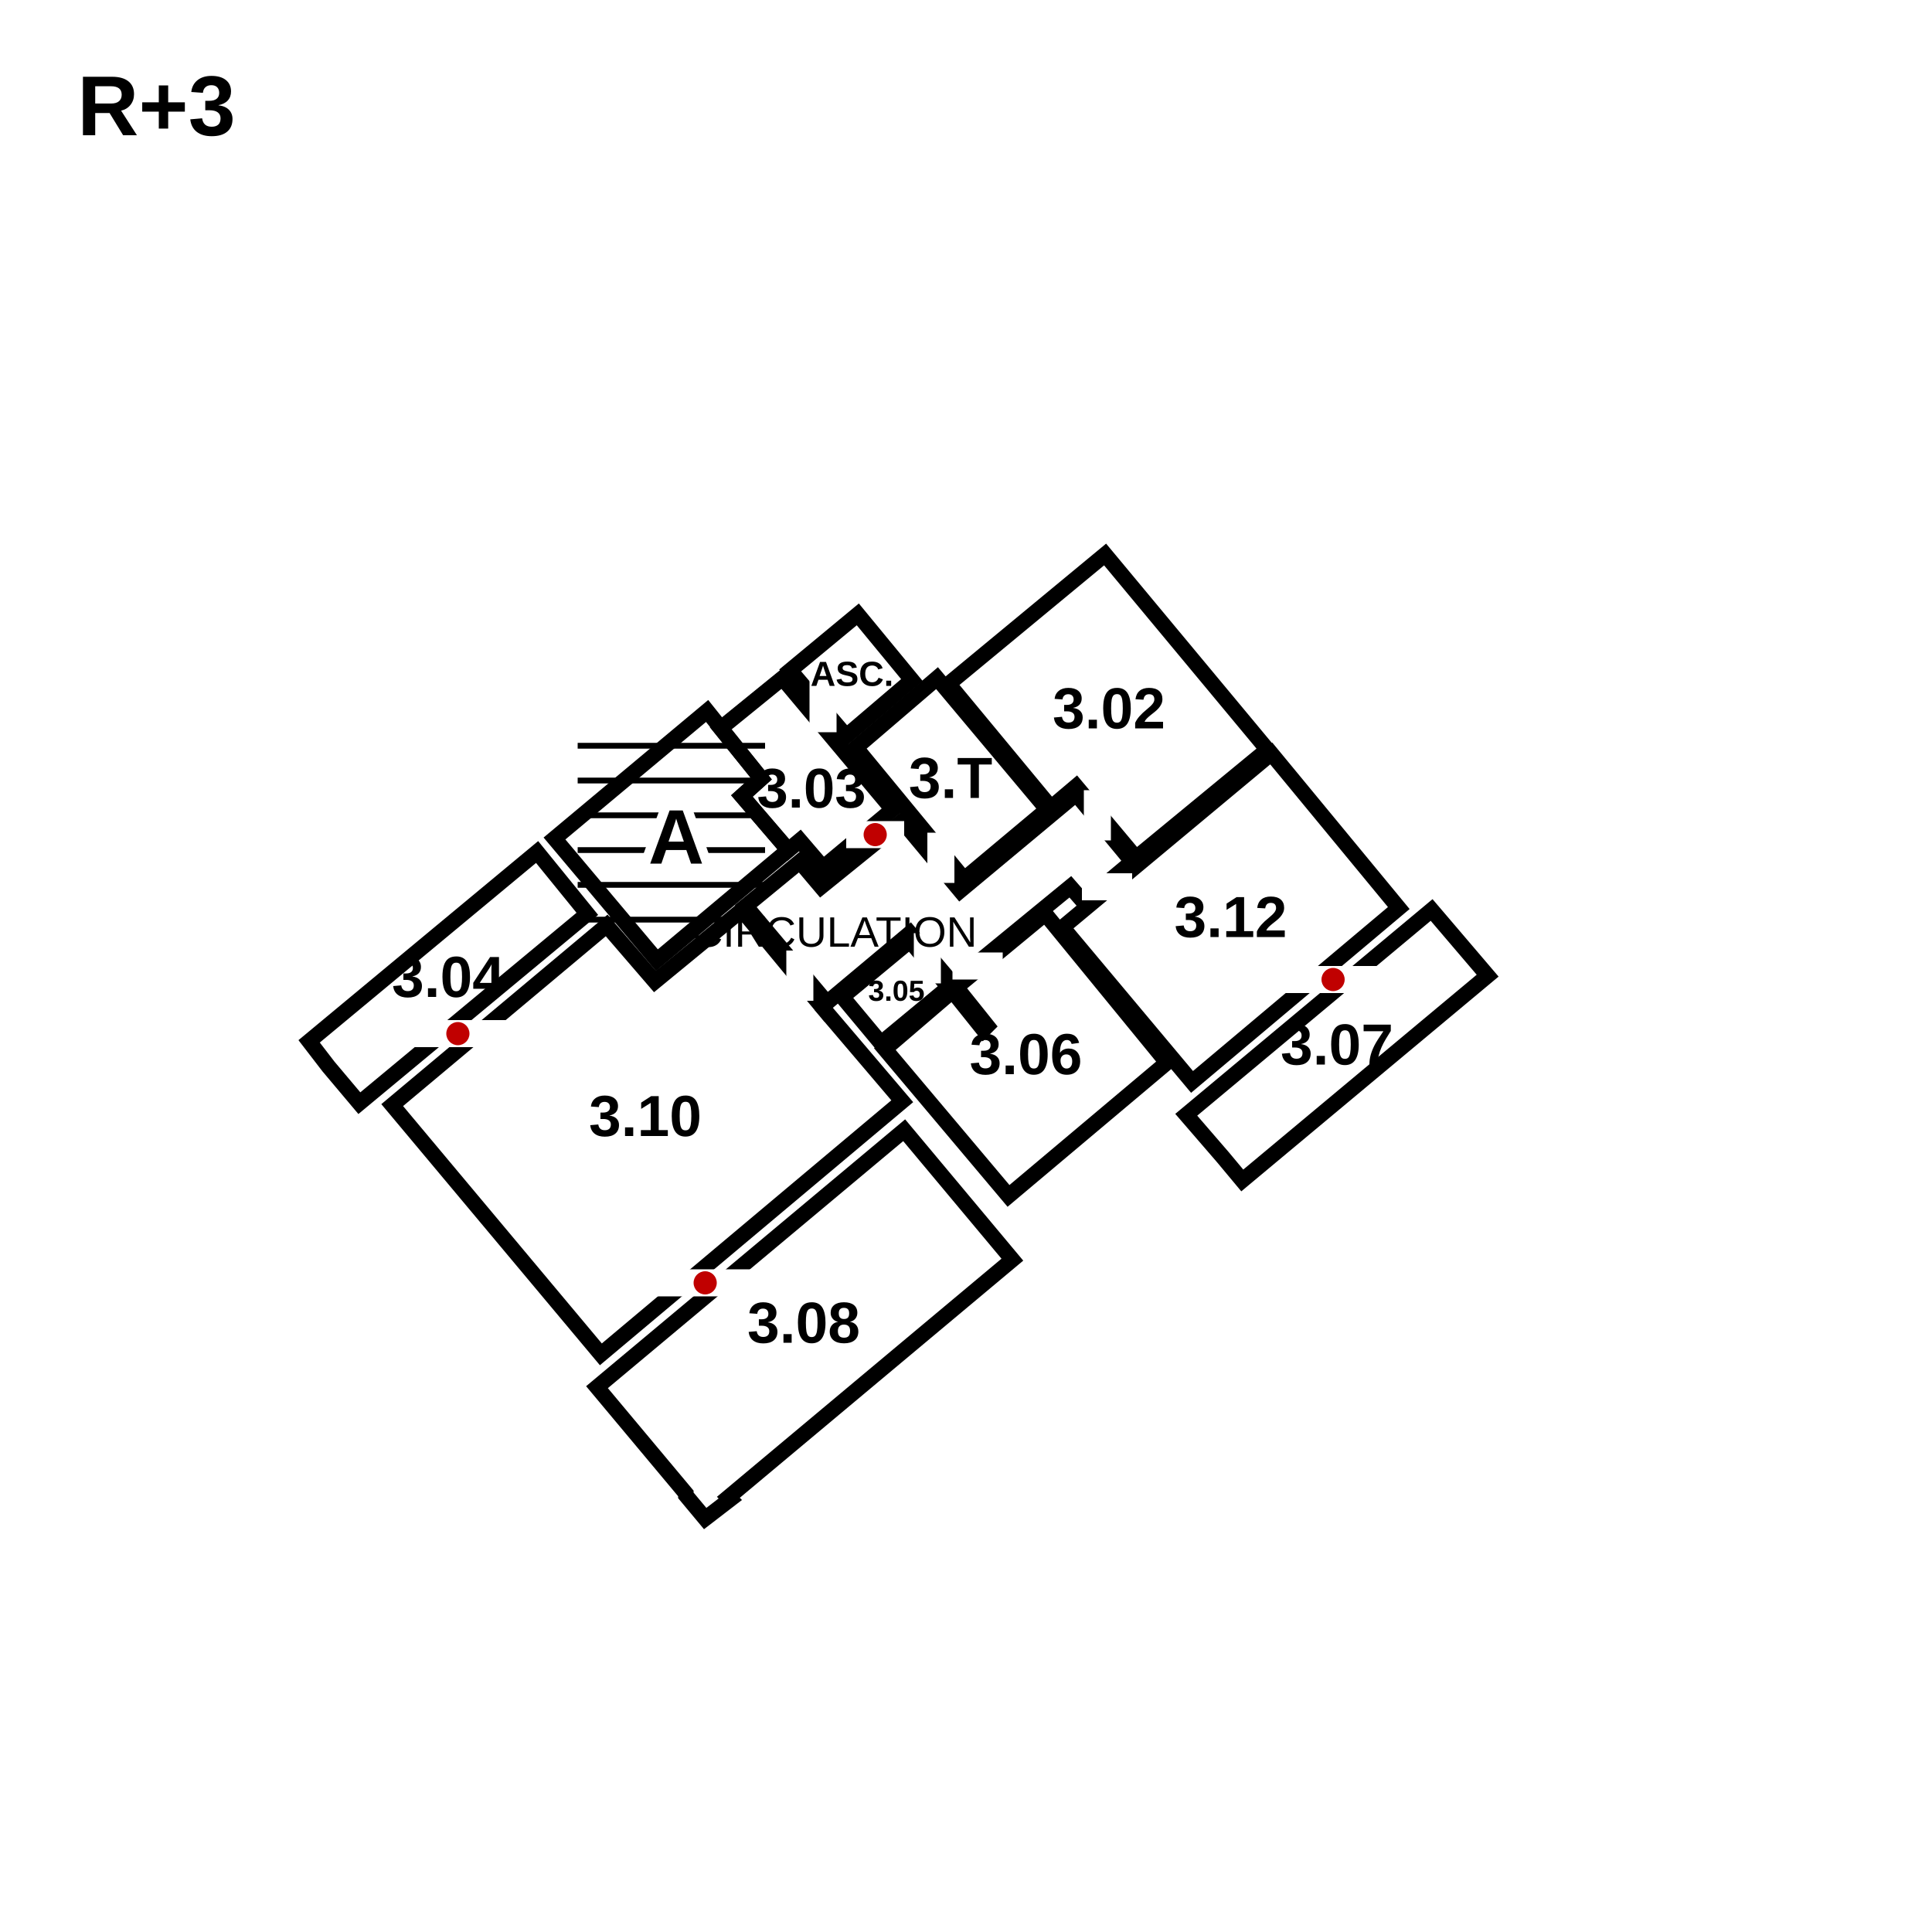
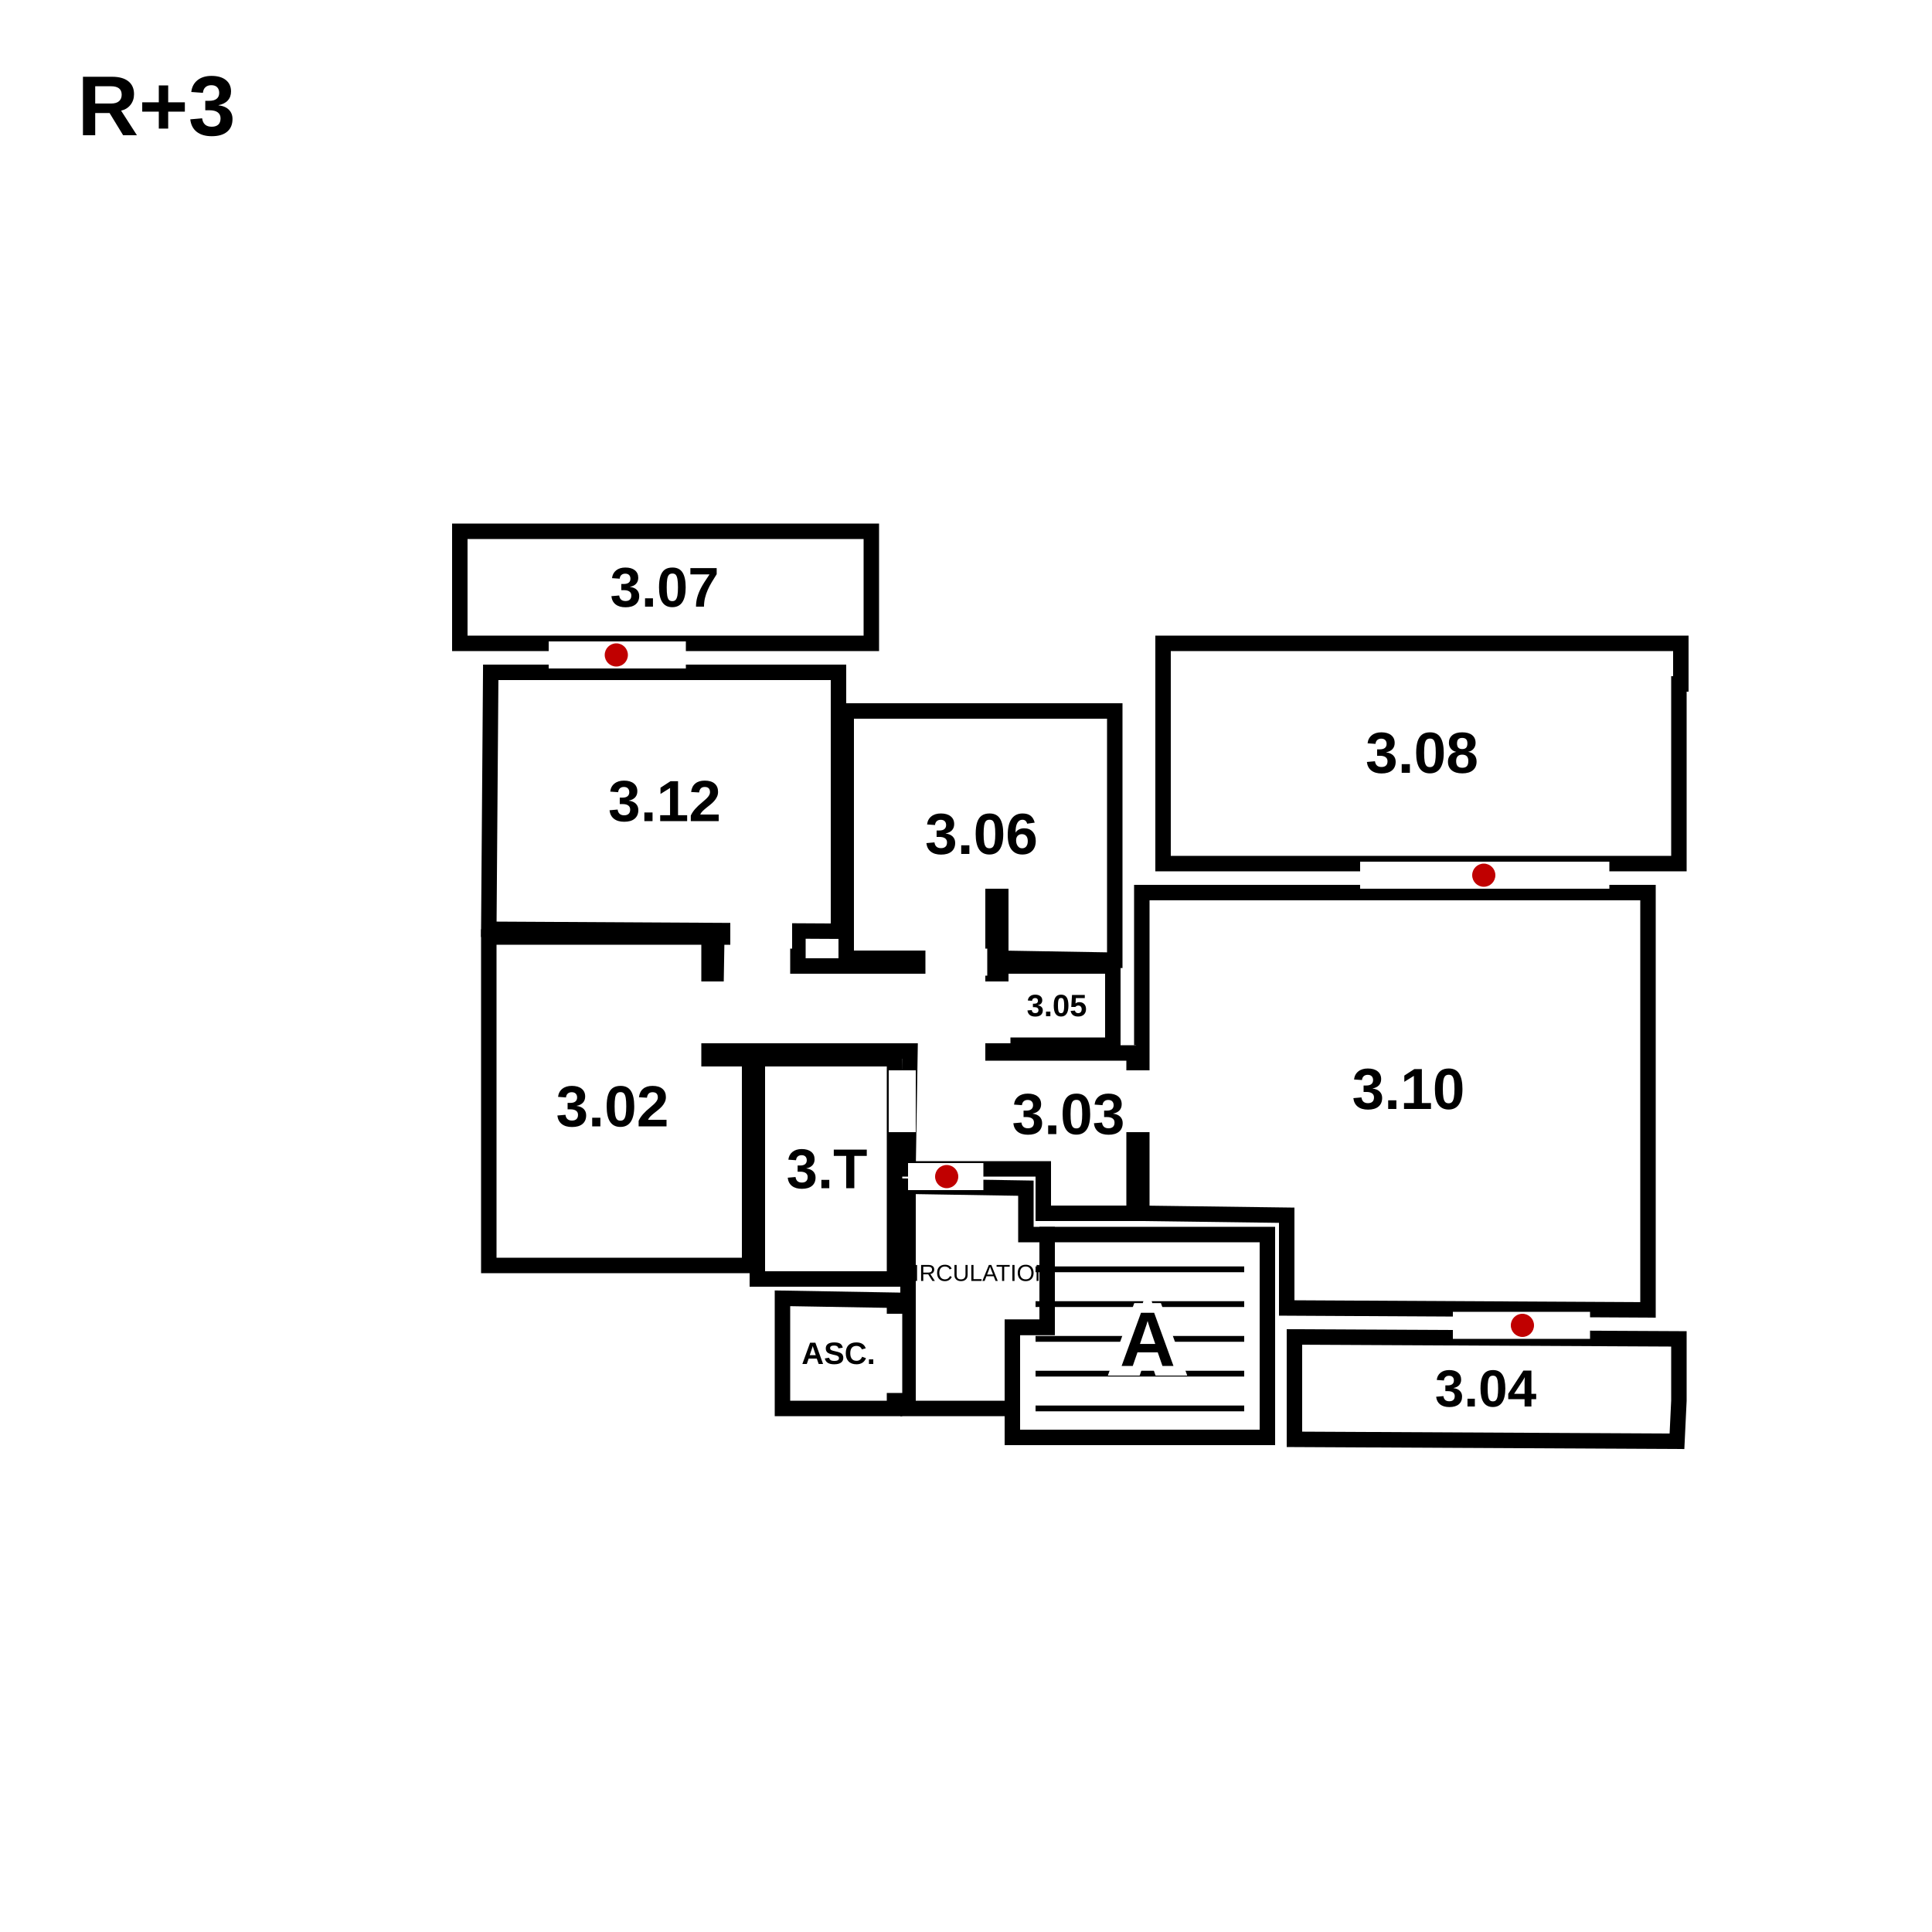
<svg xmlns="http://www.w3.org/2000/svg" viewBox="0 0 1000 1000" width="1000" height="1000">
  <rect width="1000" height="1000" fill="#ffffff" />
  <text x="40" y="70" font-family="Arial" font-size="44" font-weight="bold" fill="#000">R+3</text>
  <g fill="none" stroke="#000" stroke-width="8" stroke-linejoin="miter">
-     <polygon points="438,381 409,347 444,318 472,352" />
-     <polygon points="557,407 544,418 491,354 572,287 656,388 588,444" />
-     <polygon points="408,440 384,412 394,403 373,377 405,351 462,419 426,449 414,435" />
-     <polygon points="170,552 160,539 278,441 304,473 186,571" />
-     <polygon points="471,487 491,511 456,540 436,516" />
-     <polygon points="493,513 509,533 511,531 495,511 541,473 604,550 522,619 458,543" />
-     <polygon points="643,611 633,599 614,577 741,471 770,505" />
-     <polygon points="365,786 355,774 355,773 309,718 468,585 524,652 377,775 378,776" />
-     <polygon points="203,572 314,479 339,508 384,471 427,523 428,522 427,523 467,570 311,701" />
-     <polygon points="550,480 658,390 724,470 617,560" />
-     <polygon points="499,455 443,387 485,351 542,419" />
-     <polygon points="428,519 386,469 414,446 425,459 467,425 497,461 557,411 586,446 561,467 554,459 493,509 471,483" />
-     <polygon points="408,440 340,497 287,434 366,368 394,403 384,412" />
+     <polygon points="463,673 463,729 405,729 405,672" />
+     <polygon points="367,548 388,548 388,655 253,655 253,485 367,485" />
+     <polygon points="587,545 587,628 540,628 540,605 470,605 471,544 370,544 371,485 413,485 413,500 514,500 514,545" />
+     <polygon points="869,725 868,746 670,745 670,692 869,693" />
+     <polygon points="518,541 518,500 576,500 576,541" />
+     <polygon points="518,496 518,464 514,464 514,496 438,496 438,368 577,368 577,497" />
+     <polygon points="451,275 451,296 451,333 238,333 238,275" />
+     <polygon points="869,333 870,333 870,354 869,354 869,447 602,447 602,333 849,333" />
+     <polygon points="853,678 666,677 666,629 591,628 591,542 589,541 591,541 591,462 853,462" />
+     <polygon points="434,482 253,481 254,348 434,348" />
+     <polygon points="463,548 463,662 392,662 392,548" />
+     <polygon points="542,639 542,687 524,687 524,729 470,729 470,614 531,615 531,639" />
+     <polygon points="542,639 656,639 656,744 524,744 524,687 542,687" />
  </g>
  <g stroke="#000" stroke-width="3">
-     <line x1="299" y1="386" x2="396" y2="386" />
-     <line x1="299" y1="404" x2="396" y2="404" />
-     <line x1="299" y1="422" x2="396" y2="422" />
-     <line x1="299" y1="440" x2="396" y2="440" />
-     <line x1="299" y1="458" x2="396" y2="458" />
-     <line x1="299" y1="476" x2="396" y2="476" />
+     <line x1="536" y1="657" x2="644" y2="657" />
+     <line x1="536" y1="675" x2="644" y2="675" />
+     <line x1="536" y1="693" x2="644" y2="693" />
+     <line x1="536" y1="711" x2="644" y2="711" />
+     <line x1="536" y1="729" x2="644" y2="729" />
  </g>
  <g>
-     <rect x="419" y="347" width="14" height="32" fill="#fff" />
-     <rect x="438" y="425" width="30" height="14" fill="#fff" />
-     <circle cx="453" cy="432" r="6" fill="#c00000" />
-     <rect x="480" y="431" width="14" height="26" fill="#fff" />
-     <rect x="315" y="657" width="100" height="14" fill="#fff" />
-     <circle cx="365" cy="664" r="6" fill="#c00000" />
-     <rect x="662" y="500" width="55" height="14" fill="#fff" />
-     <circle cx="690" cy="507" r="6" fill="#c00000" />
-     <rect x="210" y="528" width="55" height="14" fill="#fff" />
-     <circle cx="237" cy="535" r="6" fill="#c00000" />
-     <rect x="493" y="493" width="26" height="14" fill="#fff" />
-     <rect x="473" y="483" width="14" height="26" fill="#fff" />
-     <rect x="560" y="452" width="26" height="14" fill="#fff" />
-     <rect x="561" y="409" width="14" height="26" fill="#fff" />
-     <rect x="407" y="492" width="14" height="26" fill="#fff" />
+     <rect x="453" y="680" width="14" height="41" fill="#fff" />
+     <rect x="470" y="602" width="39" height="14" fill="#fff" />
+     <circle cx="490" cy="609" r="6" fill="#c00000" />
+     <rect x="460" y="554" width="14" height="32" fill="#fff" />
+     <rect x="704" y="446" width="129" height="14" fill="#fff" />
+     <circle cx="768" cy="453" r="6" fill="#c00000" />
+     <rect x="284" y="332" width="71" height="14" fill="#fff" />
+     <circle cx="319" cy="339" r="6" fill="#c00000" />
+     <rect x="752" y="679" width="71" height="14" fill="#fff" />
+     <circle cx="788" cy="686" r="6" fill="#c00000" />
+     <rect x="479" y="491" width="32" height="14" fill="#fff" />
+     <rect x="509" y="508" width="14" height="32" fill="#fff" />
+     <rect x="378" y="477" width="32" height="14" fill="#fff" />
+     <rect x="362" y="508" width="14" height="32" fill="#fff" />
+     <rect x="582" y="554" width="14" height="32" fill="#fff" />
  </g>
  <g font-family="Arial" fill="#000" text-anchor="middle">
-     <text x="441" y="355" font-size="18" font-weight="bold">ASC.</text>
-     <text x="574" y="377" font-size="30" font-weight="bold">3.02</text>
-     <text x="420" y="418" font-size="29" font-weight="bold">3.03</text>
-     <text x="232" y="516" font-size="30" font-weight="bold">3.04</text>
-     <text x="464" y="518" font-size="15" font-weight="bold">3.05</text>
-     <text x="531" y="556" font-size="30" font-weight="bold">3.06</text>
-     <text x="692" y="551" font-size="30" font-weight="bold">3.07</text>
-     <text x="416" y="695" font-size="30" font-weight="bold">3.08</text>
-     <text x="334" y="588" font-size="30" font-weight="bold">3.10</text>
-     <text x="637" y="485" font-size="30" font-weight="bold">3.12</text>
-     <text x="492" y="413" font-size="30" font-weight="bold">3.T</text>
-     <text x="432" y="490" font-size="22" font-weight="normal">CIRCULATION</text>
-     <text x="350" y="447" font-size="40" font-weight="bold" paint-order="stroke" stroke="#fff" stroke-width="10">A</text>
+     <text x="434" y="706" font-size="16" font-weight="bold">ASC.</text>
+     <text x="317" y="583" font-size="30" font-weight="bold">3.02</text>
+     <text x="553" y="587" font-size="30" font-weight="bold">3.03</text>
+     <text x="769" y="728" font-size="27" font-weight="bold">3.04</text>
+     <text x="547" y="526" font-size="16" font-weight="bold">3.05</text>
+     <text x="508" y="442" font-size="30" font-weight="bold">3.06</text>
+     <text x="344" y="314" font-size="29" font-weight="bold">3.07</text>
+     <text x="736" y="400" font-size="30" font-weight="bold">3.08</text>
+     <text x="729" y="574" font-size="30" font-weight="bold">3.10</text>
+     <text x="344" y="425" font-size="30" font-weight="bold">3.12</text>
+     <text x="428" y="615" font-size="29" font-weight="bold">3.T</text>
+     <text x="504" y="663" font-size="12" font-weight="normal">CIRCULATION</text>
+     <text x="594" y="707" font-size="40" font-weight="bold" paint-order="stroke" stroke="#fff" stroke-width="10">A</text>
  </g>
</svg>
